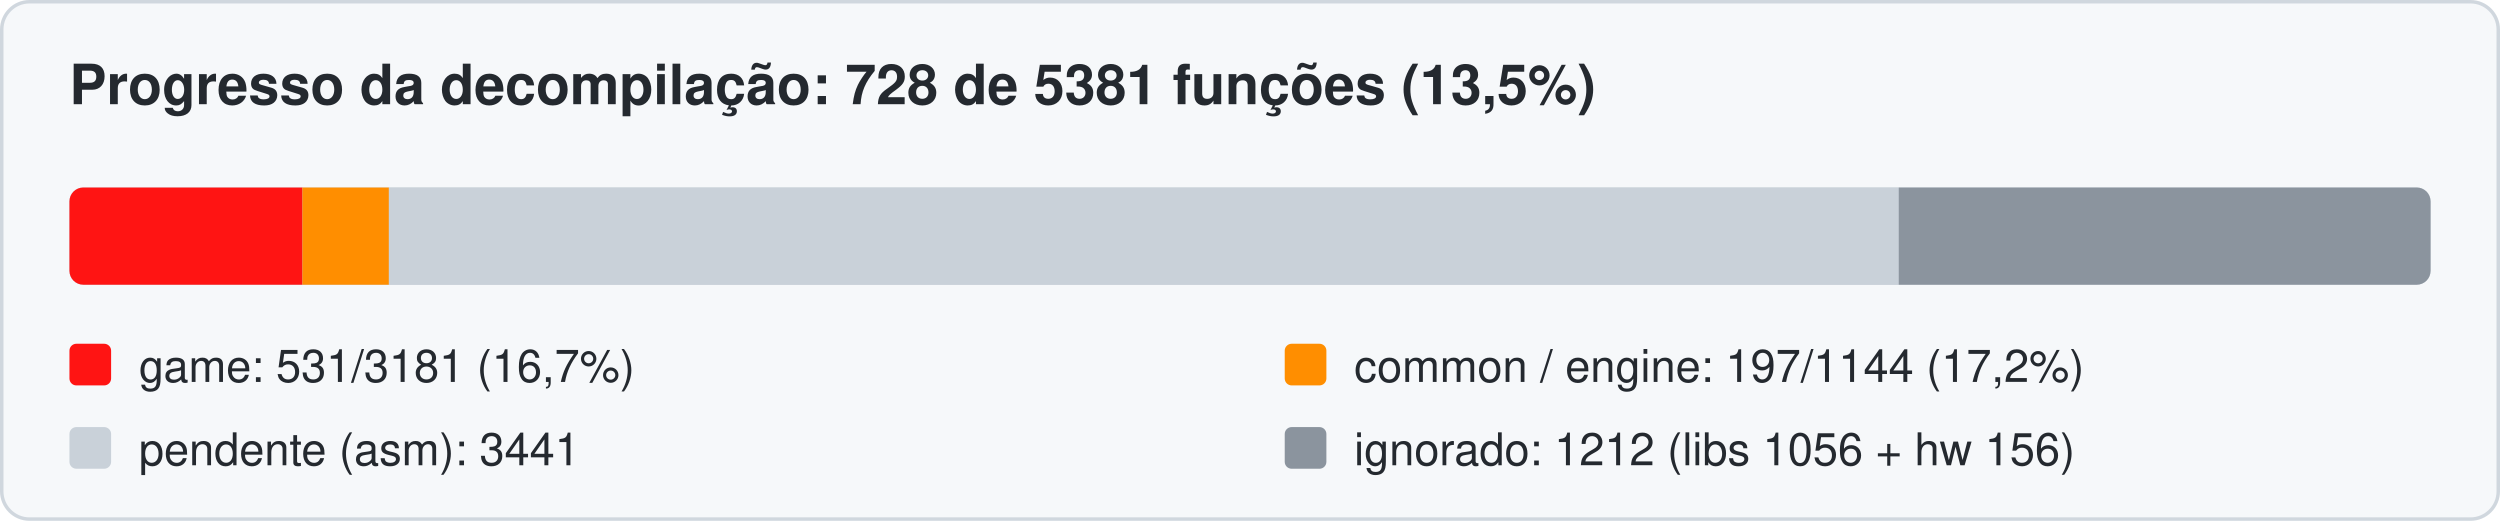
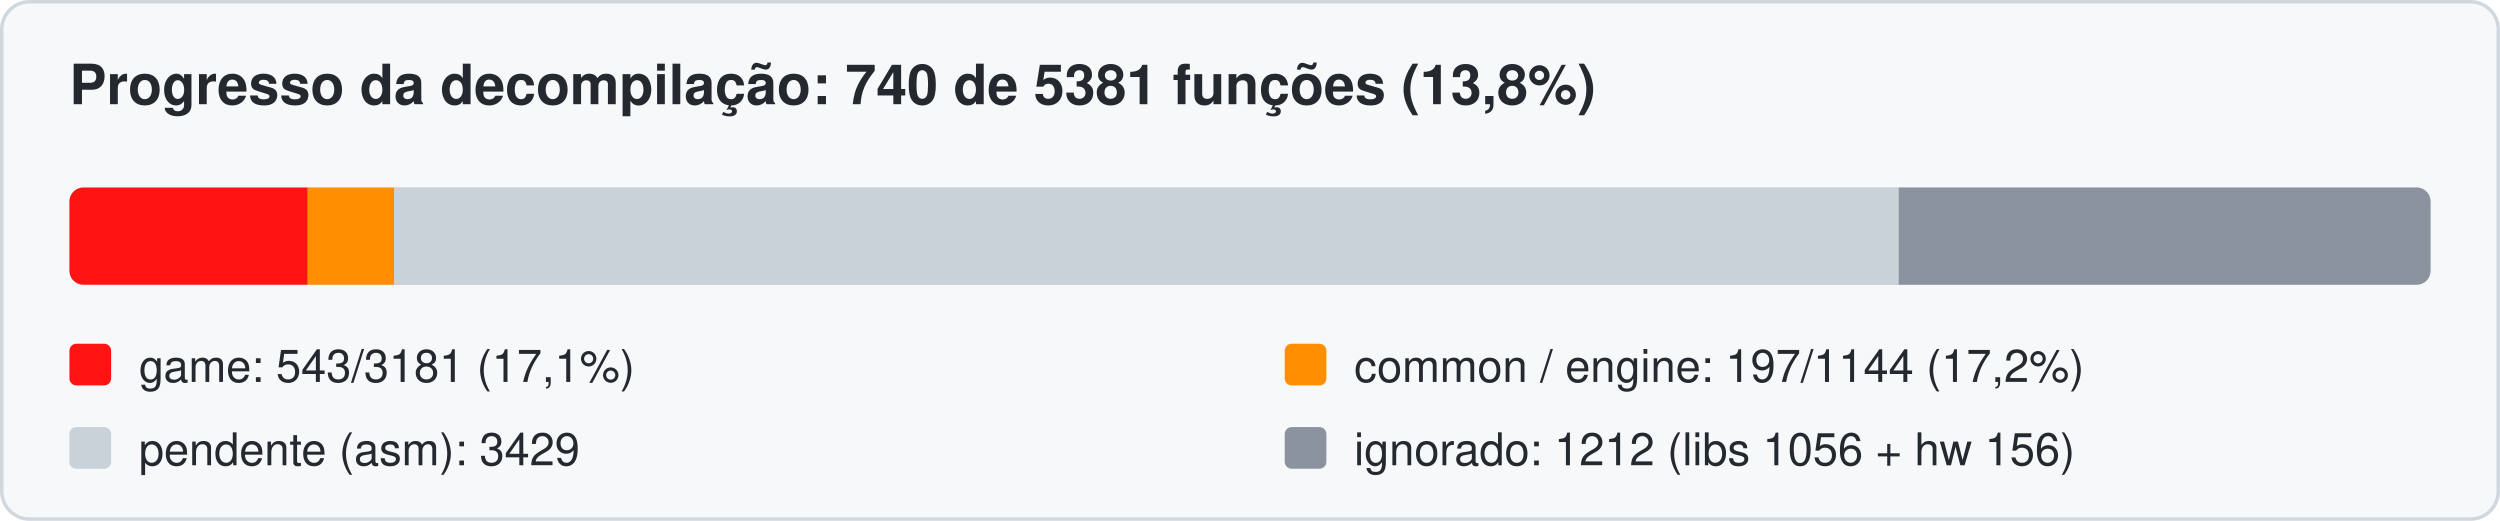
- <svg xmlns="http://www.w3.org/2000/svg" width="720" height="150" viewBox="0 0 720 150" role="img" aria-label="War of the Monsters: 728 de 5381 funcoes decompiladas (13,5%), 1212 ignoradas">
+ <svg xmlns="http://www.w3.org/2000/svg" width="720" height="150" viewBox="0 0 720 150" role="img" aria-label="War of the Monsters: 740 de 5381 funcoes decompiladas (13,8%), 1212 ignoradas">
  <rect x="0.5" y="0.5" width="719" height="149" rx="8" fill="#f6f8fa" stroke="#d0d7de" />
  <g font-family="-apple-system, 'Segoe UI', Helvetica, Arial, sans-serif">
-     <text x="20" y="30" font-size="16" font-weight="600" fill="#24292f">Progresso da decompilação: 728 de 5381 funções (13,5%)</text>
+     <text x="20" y="30" font-size="16" font-weight="600" fill="#24292f">Progresso da decompilação: 740 de 5381 funções (13,8%)</text>
    <rect x="20" y="54" width="680" height="28" rx="4" fill="#c9d1d9" />
    <clipPath id="r">
      <rect x="20" y="54" width="680" height="28" rx="4" />
    </clipPath>
    <g clip-path="url(#r)">
-       <rect x="20.00" y="54" width="67.10" height="28" fill="#ff1413" />
-       <rect x="87.10" y="54" width="24.90" height="28" fill="#ff8e00" />
-       <rect x="112.00" y="54" width="434.84" height="28" fill="#c9d1d9" />
+       <rect x="20.00" y="54" width="68.62" height="28" fill="#ff1413" />
+       <rect x="88.62" y="54" width="24.90" height="28" fill="#ff8e00" />
+       <rect x="113.51" y="54" width="433.32" height="28" fill="#c9d1d9" />
      <rect x="546.84" y="54" width="153.16" height="28" fill="#8b949e" />
    </g>
    <rect x="20" y="99" width="12" height="12" rx="2" fill="#ff1413" />
-     <text x="40" y="110" font-size="13" fill="#24292f">game: 531/3181 (16,7%)</text>
+     <text x="40" y="110" font-size="13" fill="#24292f">game: 543/3181 (17,1%)</text>
    <rect x="370" y="99" width="12" height="12" rx="2" fill="#ff8e00" />
    <text x="390" y="110" font-size="13" fill="#24292f">common / engine: 197/1144 (17,2%)</text>
    <rect x="20" y="123" width="12" height="12" rx="2" fill="#c9d1d9" />
-     <text x="40" y="134" font-size="13" fill="#24292f">pendente (asm): 3441</text>
+     <text x="40" y="134" font-size="13" fill="#24292f">pendente (asm): 3429</text>
    <rect x="370" y="123" width="12" height="12" rx="2" fill="#8b949e" />
    <text x="390" y="134" font-size="13" fill="#24292f">ignorado: 1212 (libs 1056 + hw 156)</text>
  </g>
</svg>
